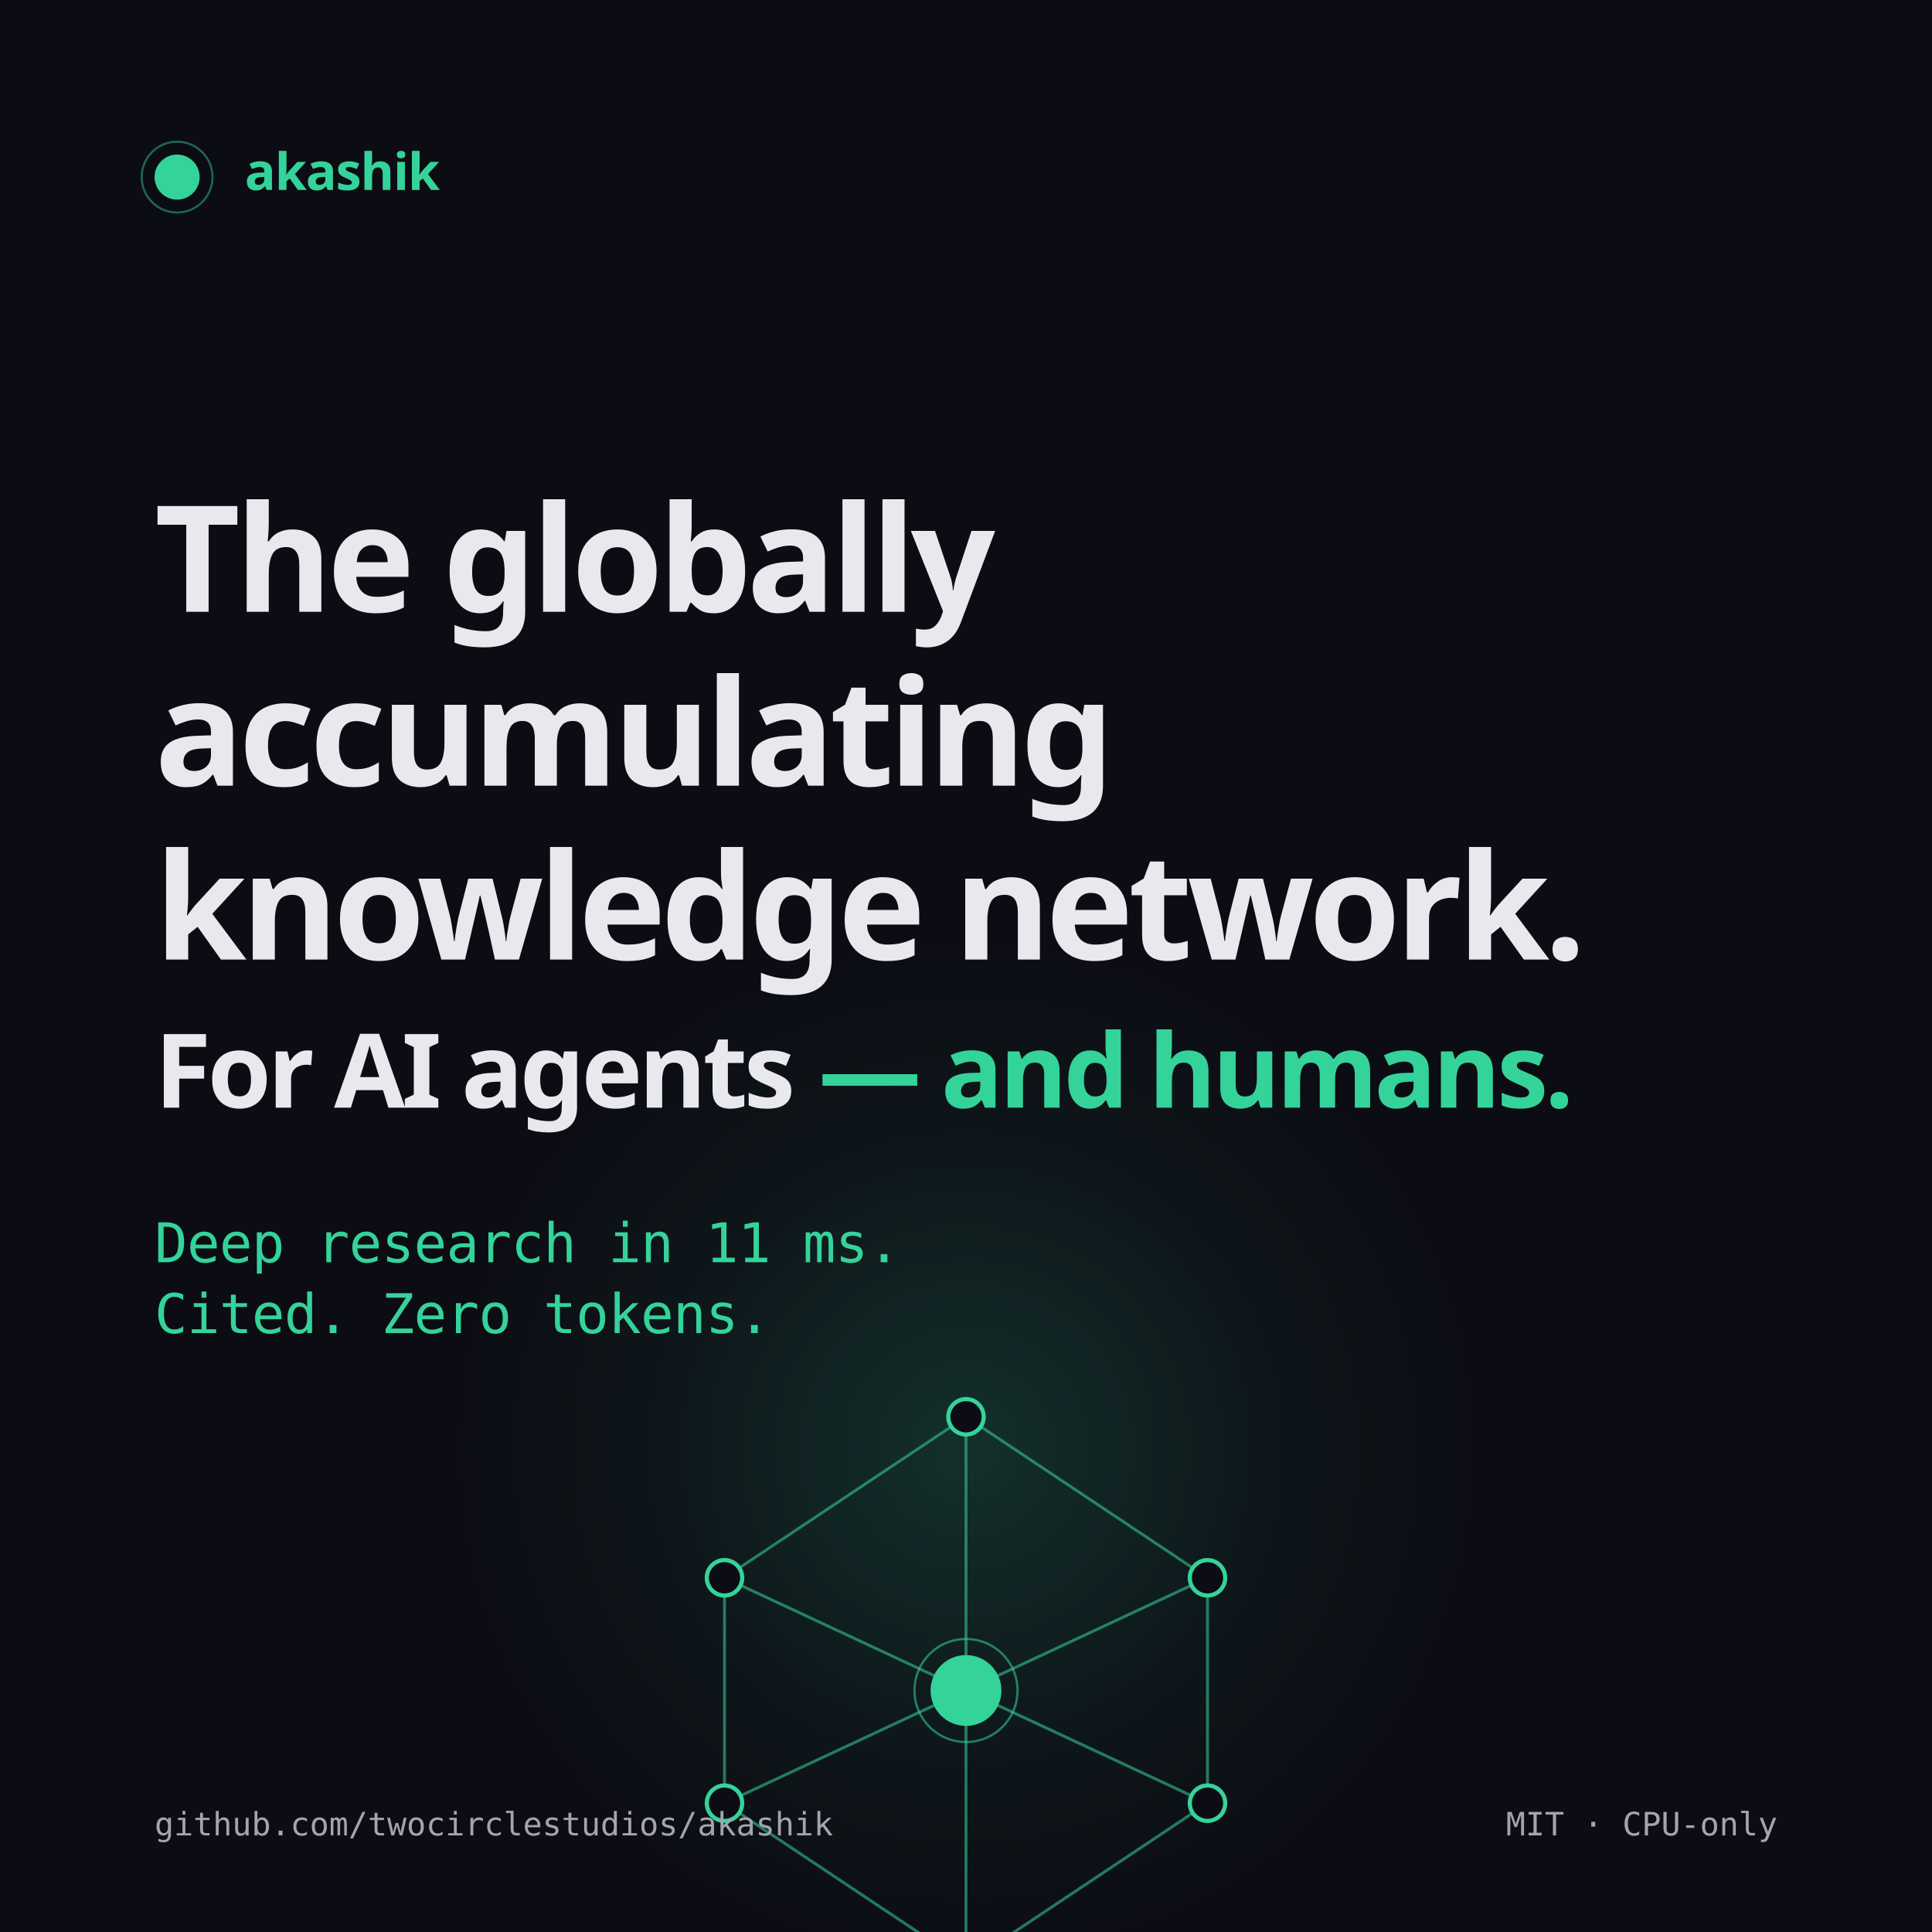
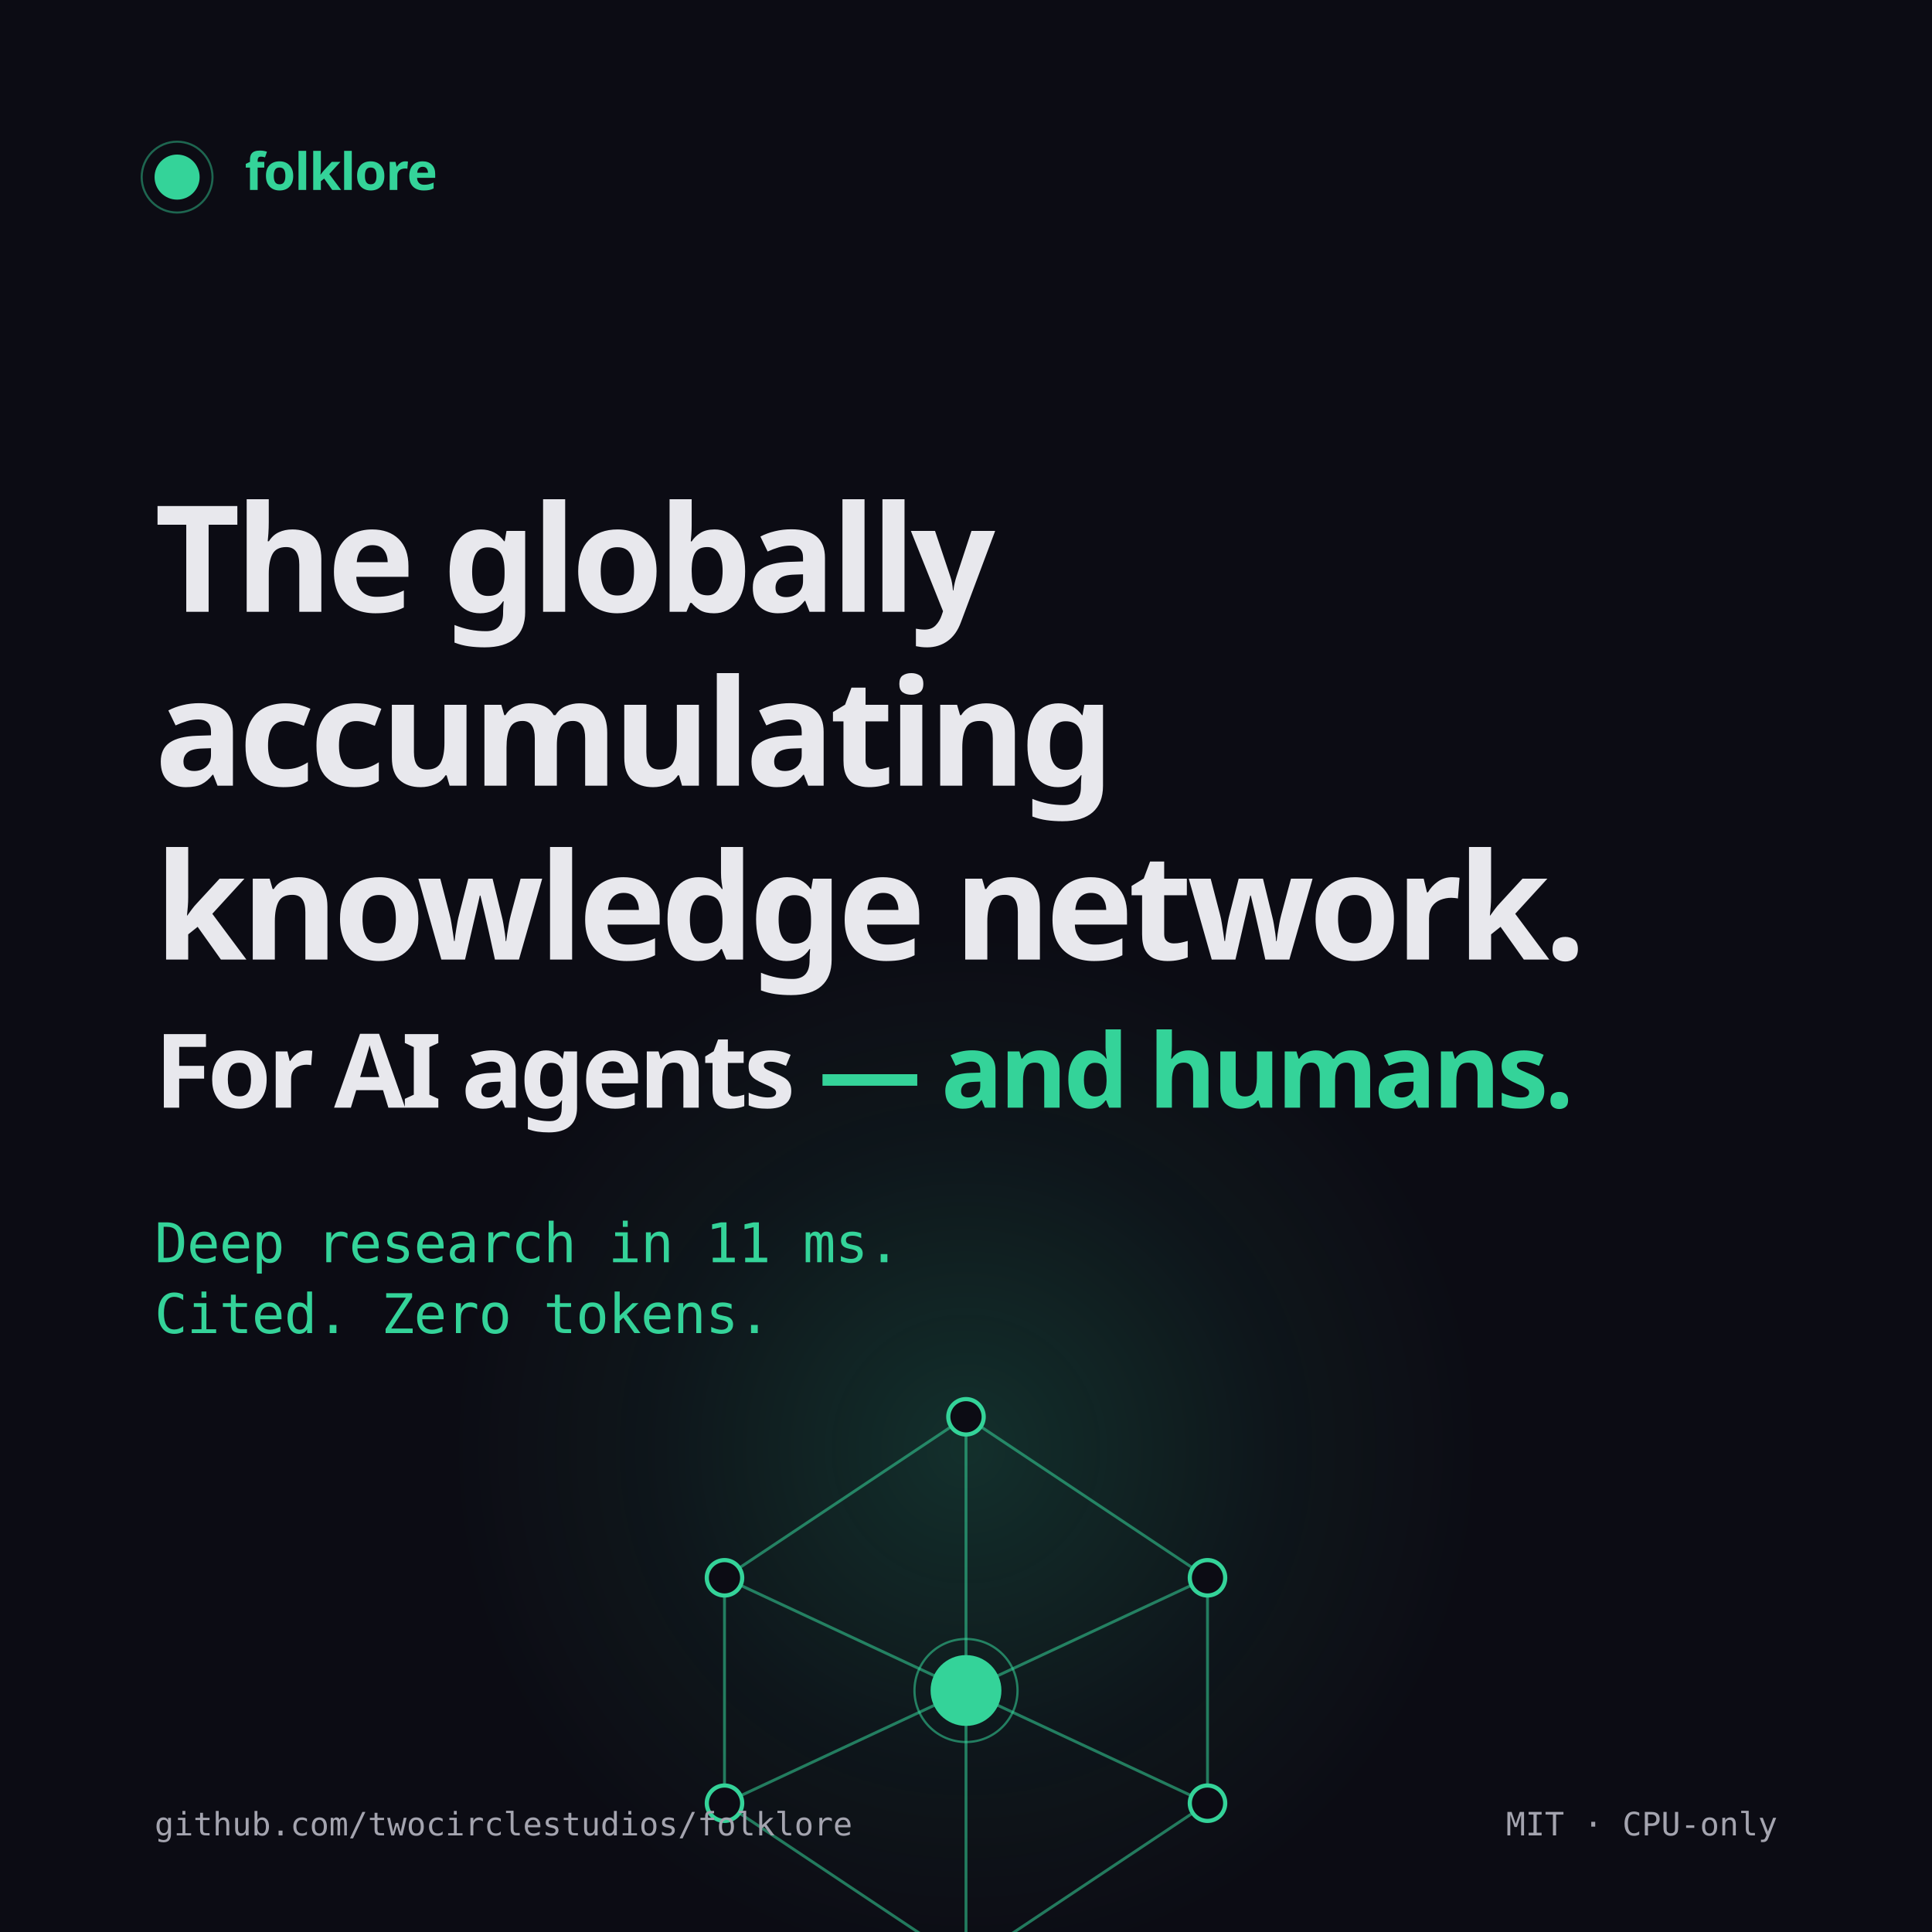
- <svg xmlns="http://www.w3.org/2000/svg" viewBox="0 0 1200 1200" width="1200" height="1200" role="img" aria-label="akashik — The globally accumulating knowledge network. For AI agents and humans.">
+ <svg xmlns="http://www.w3.org/2000/svg" viewBox="0 0 1200 1200" width="1200" height="1200" role="img" aria-label="folklore — The globally accumulating knowledge network. For AI agents and humans.">
  <defs>
    <style>
      .og-display  { font-family: 'Outfit', system-ui, sans-serif; font-weight: 600; letter-spacing: -0.035em; fill: #e8e8ed; }
      .og-mark     { font-family: 'Outfit', system-ui, sans-serif; font-weight: 700; letter-spacing: -0.02em; fill: #34d399; }
      .og-claim    { font-family: 'JetBrains Mono', monospace; font-weight: 500; fill: #34d399; letter-spacing: -0.01em; }
      .og-meta     { font-family: 'JetBrains Mono', monospace; font-weight: 400; fill: #a4a4af; }
    </style>
    <radialGradient id="meshGlow" cx="50%" cy="50%" r="50%">
      <stop offset="0%" stop-color="#34d399" stop-opacity="0.18" />
      <stop offset="60%" stop-color="#34d399" stop-opacity="0.05" />
      <stop offset="100%" stop-color="#34d399" stop-opacity="0" />
    </radialGradient>
  </defs>
  <rect width="1200" height="1200" fill="#0c0c14" />
  <circle cx="600" cy="900" r="320" fill="url(#meshGlow)" />
  <g transform="translate(96, 96)">
    <circle cx="14" cy="14" r="14" fill="#34d399" />
    <circle cx="14" cy="14" r="22" fill="none" stroke="#34d399" stroke-width="1.3" opacity="0.45" />
-     <text x="56" y="22" class="og-mark" font-size="32">akashik</text>
+     <text x="56" y="22" class="og-mark" font-size="32">folklore</text>
  </g>
  <text class="og-display" font-size="92" x="96" y="380">The globally</text>
  <text class="og-display" font-size="92" x="96" y="488">accumulating</text>
  <text class="og-display" font-size="92" x="96" y="596">knowledge network.</text>
  <text class="og-display" font-size="64" x="96" y="688">For AI agents <tspan fill="#34d399">— and humans.</tspan>
  </text>
  <text class="og-claim" font-size="34" x="96" y="784">Deep research in 11 ms.</text>
  <text class="og-claim" font-size="34" x="96" y="828">Cited.  Zero tokens.</text>
  <g transform="translate(450, 880)" stroke="#34d399" stroke-linecap="round" fill="none">
    <g stroke-width="1.8" opacity="0.55">
      <line x1="150" y1="0" x2="0" y2="100" />
      <line x1="150" y1="0" x2="300" y2="100" />
      <line x1="0" y1="100" x2="0" y2="240" />
      <line x1="300" y1="100" x2="300" y2="240" />
      <line x1="0" y1="240" x2="150" y2="340" />
      <line x1="300" y1="240" x2="150" y2="340" />
      <line x1="150" y1="0" x2="150" y2="340" />
      <line x1="0" y1="100" x2="300" y2="240" />
      <line x1="300" y1="100" x2="0" y2="240" />
    </g>
    <g stroke-width="2.6" fill="#0c0c14">
      <circle cx="150" cy="0" r="11" />
      <circle cx="0" cy="100" r="11" />
      <circle cx="300" cy="100" r="11" />
      <circle cx="0" cy="240" r="11" />
      <circle cx="300" cy="240" r="11" />
      <circle cx="150" cy="340" r="11" />
    </g>
    <circle cx="150" cy="170" r="22" fill="#34d399" stroke="none" />
    <circle cx="150" cy="170" r="32" fill="none" stroke-width="1.4" opacity="0.55" />
  </g>
-   <text class="og-meta" font-size="20" x="96" y="1140">github.com/twocirclestudios/akashik</text>
+   <text class="og-meta" font-size="20" x="96" y="1140">github.com/twocirclestudios/folklore</text>
  <text class="og-meta" font-size="20" x="1104" y="1140" text-anchor="end">MIT  ·  CPU-only</text>
</svg>
